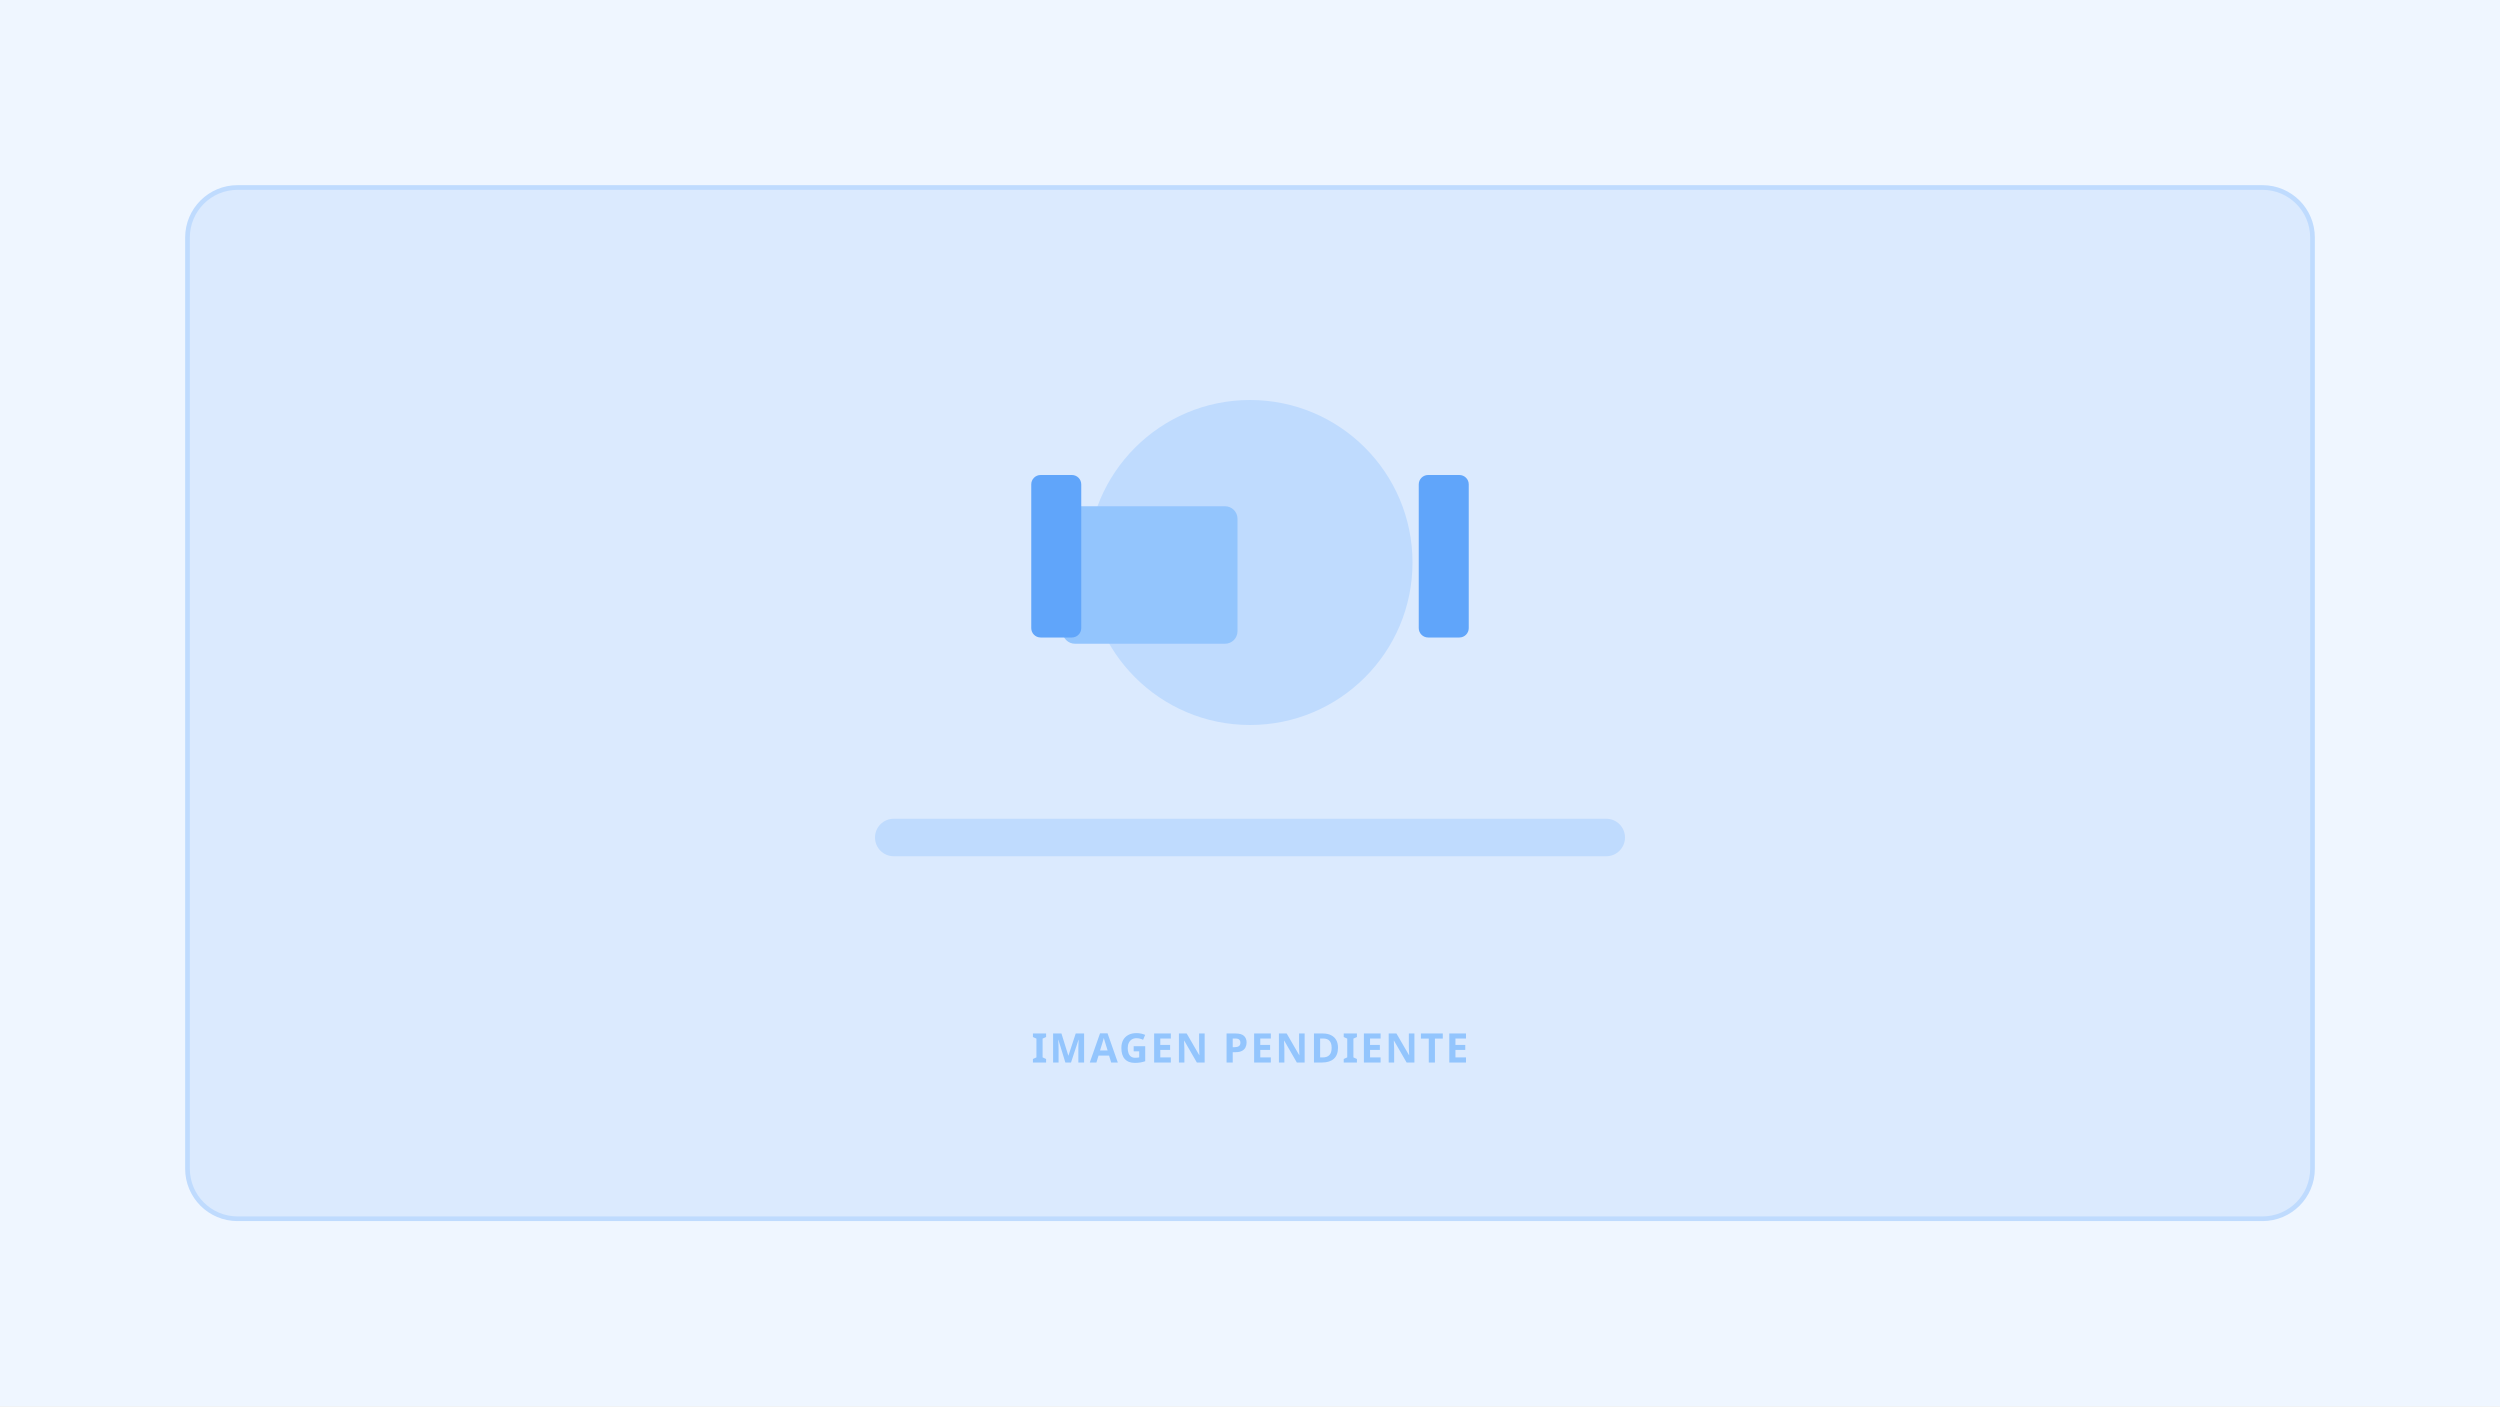
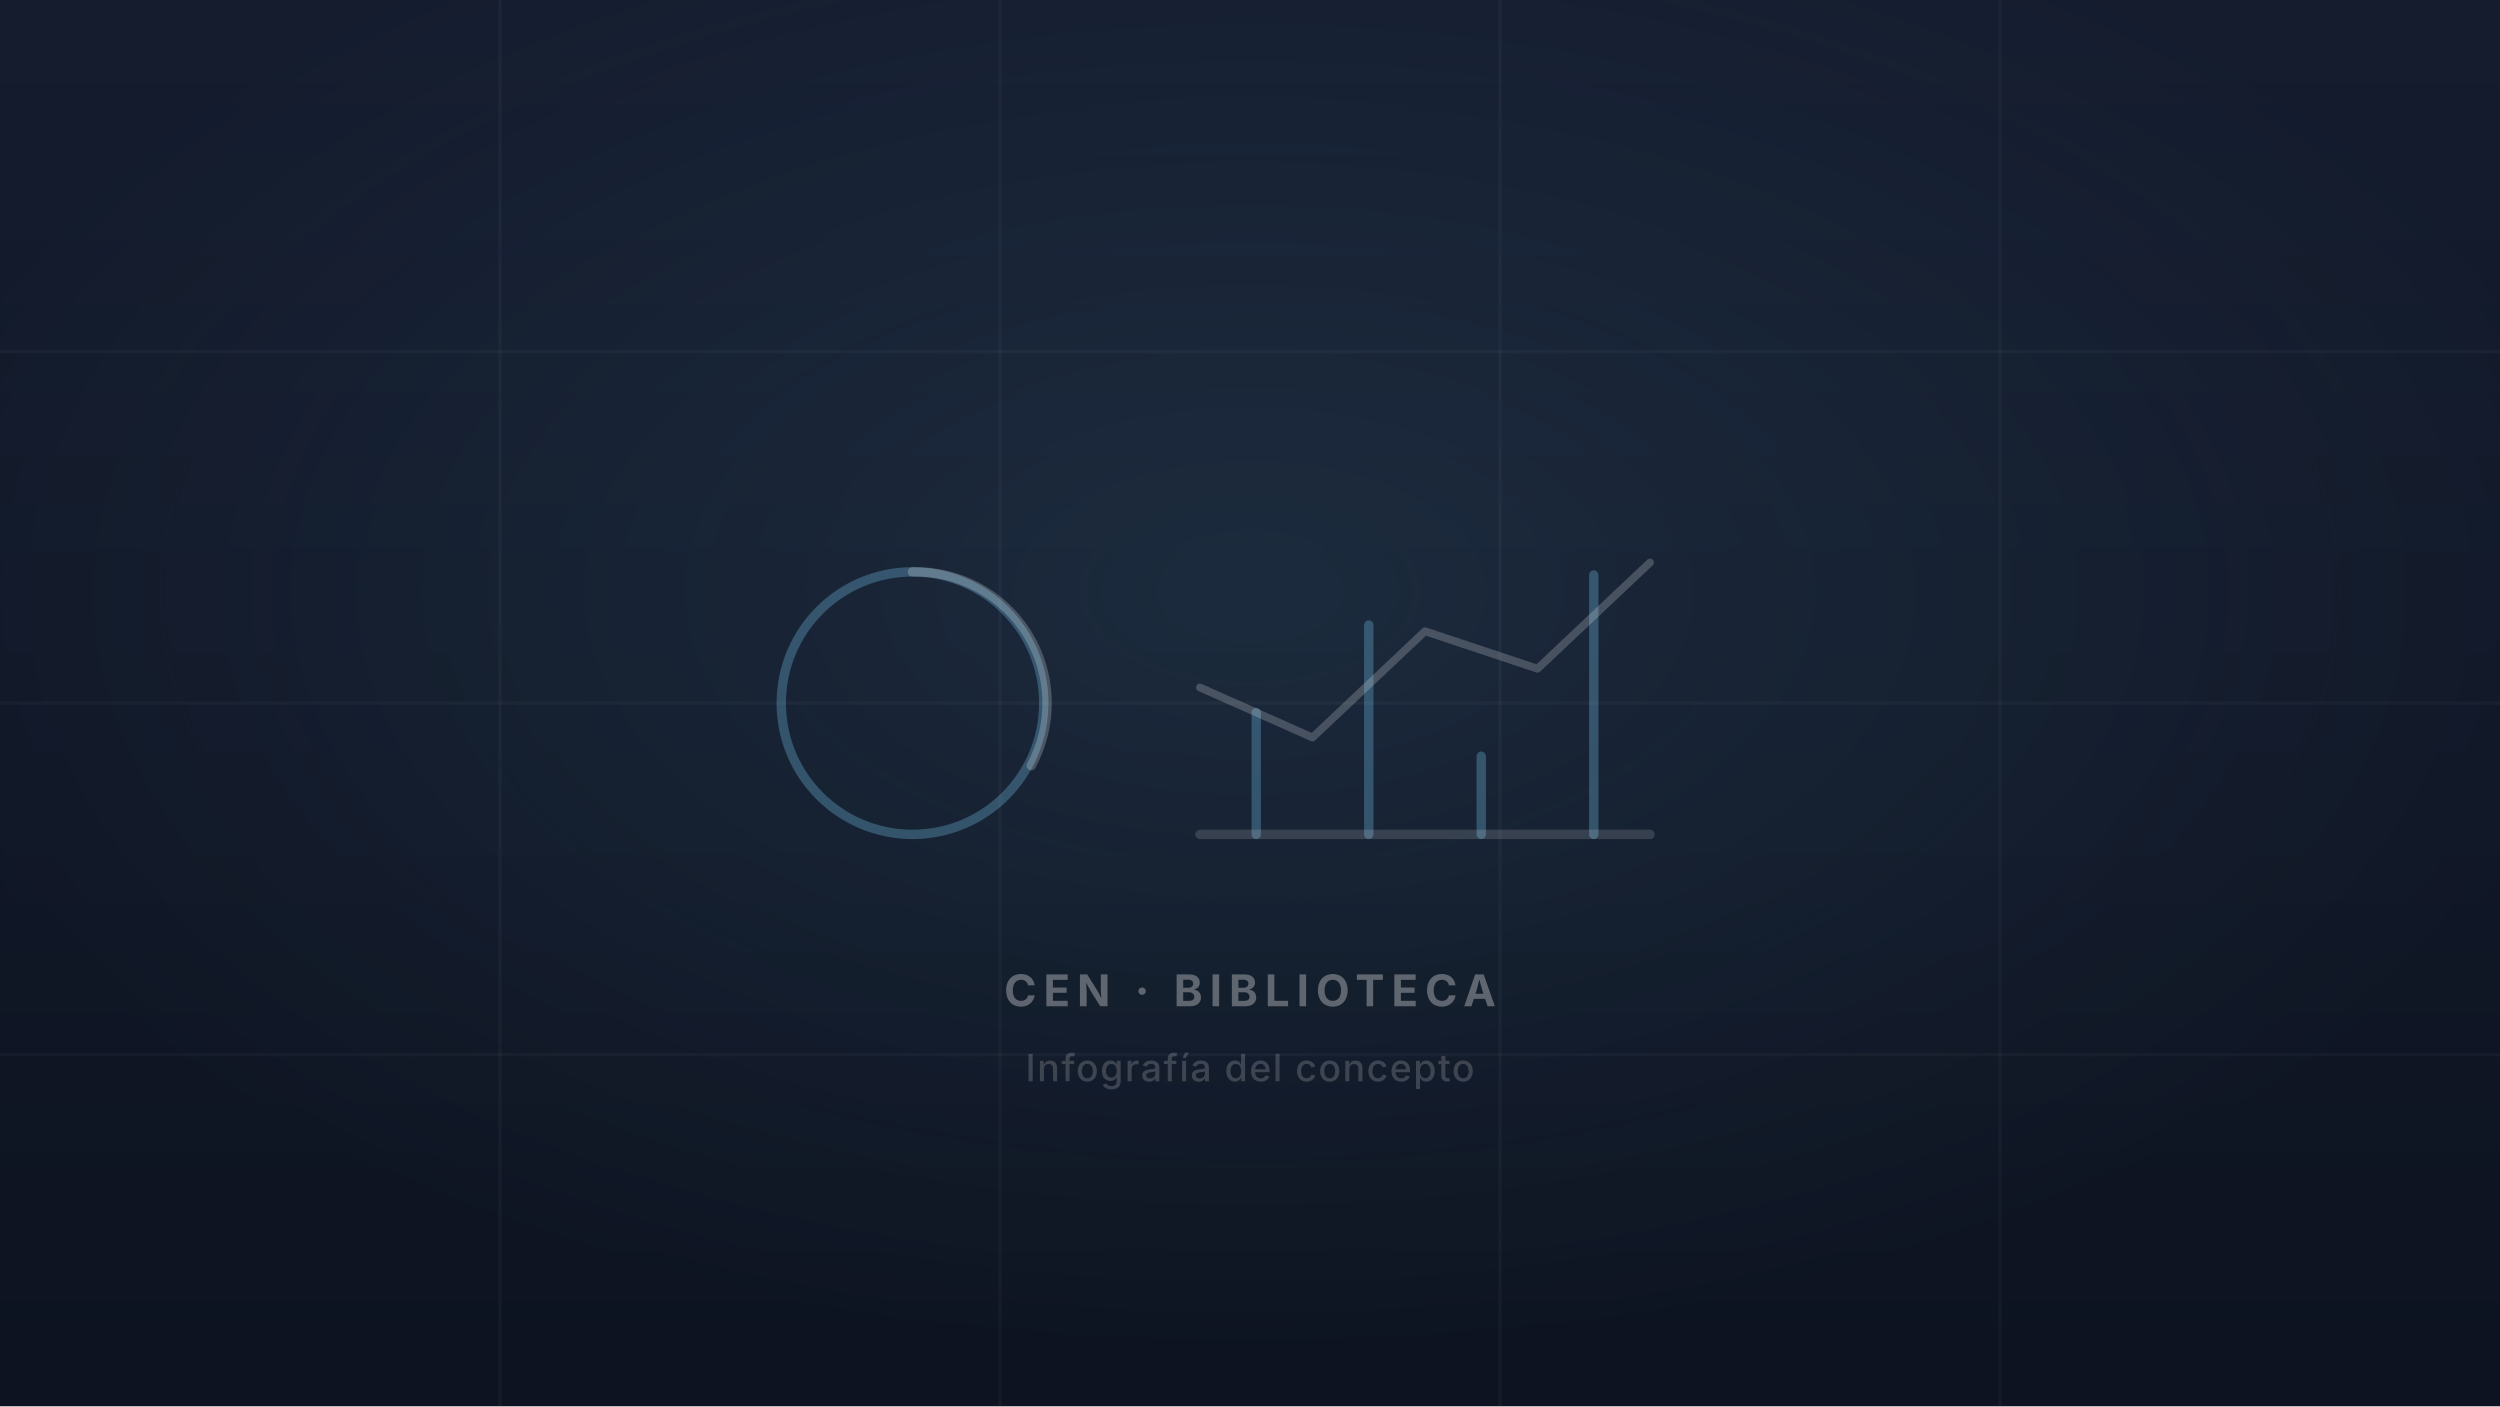
- <svg xmlns="http://www.w3.org/2000/svg" width="800" height="450" viewBox="0 0 800 450">
-   <rect width="800" height="450" fill="#EFF6FF" />
-   <rect x="60" y="60" width="680" height="330" rx="16" fill="#DBEAFE" stroke="#BFDBFE" stroke-width="1.5" />
-   <circle cx="400" cy="180" r="52" fill="#BFDBFE" />
-   <rect x="340" y="162" width="56" height="44" rx="4" fill="#93C5FD" />
-   <rect x="330" y="152" width="16" height="52" rx="3" fill="#60A5FA" />
-   <rect x="454" y="152" width="16" height="52" rx="3" fill="#60A5FA" />
-   <rect x="280" y="262" width="240" height="12" rx="6" fill="#BFDBFE" />
-   <rect x="320" y="286" width="160" height="10" rx="5" fill="#DBEAFE" />
-   <text x="400" y="340" text-anchor="middle" font-family="system-ui, sans-serif" font-size="13" fill="#93C5FD" font-weight="600" letter-spacing="0.05em">IMAGEN PENDIENTE</text>
+ <svg xmlns="http://www.w3.org/2000/svg" width="800" height="450" viewBox="0 0 800 450" role="img" aria-label="Infografía de la ficha">
+   <defs>
+     <linearGradient id="bg" x1="0" y1="0" x2="0" y2="1">
+       <stop offset="0" stop-color="#141c2e" />
+       <stop offset="1" stop-color="#0d1320" />
+     </linearGradient>
+     <radialGradient id="glow" cx="50%" cy="42%" r="55%">
+       <stop offset="0" stop-color="#7dd3fc" stop-opacity="0.10" />
+       <stop offset="1" stop-color="#7dd3fc" stop-opacity="0" />
+     </radialGradient>
+   </defs>
+   <rect width="800" height="450" fill="url(#bg)" />
+   <rect width="800" height="450" fill="url(#glow)" />
+   <g stroke="#ffffff" stroke-opacity="0.035" stroke-width="1">
+     <path d="M0 112.5H800M0 225H800M0 337.5H800" />
+     <path d="M160 0V450M320 0V450M480 0V450M640 0V450" />
+   </g>
+   <g transform="translate(252,150)" fill="none" stroke="#7dd3fc" stroke-opacity="0.28" stroke-width="3" stroke-linecap="round" stroke-linejoin="round">
+     <circle cx="40" cy="75" r="42" />
+     <path d="M40 33 A42 42 0 0 1 78 95" stroke="#ffffff" stroke-opacity="0.22" />
+     <line x1="150" y1="117" x2="150" y2="78" />
+     <line x1="186" y1="117" x2="186" y2="50" />
+     <line x1="222" y1="117" x2="222" y2="92" />
+     <line x1="258" y1="117" x2="258" y2="34" />
+     <line x1="132" y1="117" x2="276" y2="117" stroke="#ffffff" stroke-opacity="0.14" />
+     <polyline points="132,70 168,86 204,52 240,64 276,30" stroke="#ffffff" stroke-opacity="0.20" stroke-width="2.5" />
+   </g>
+   <g transform="translate(400,322)" text-anchor="middle" font-family="system-ui, -apple-system, Segoe UI, sans-serif">
+     <text y="0" fill="#ffffff" fill-opacity="0.32" font-size="14" font-weight="700" letter-spacing="0.16em">CEN · BIBLIOTECA</text>
+     <text y="24" fill="#ffffff" fill-opacity="0.18" font-size="12" font-weight="500" letter-spacing="0.04em">Infografía del concepto</text>
+   </g>
</svg>
